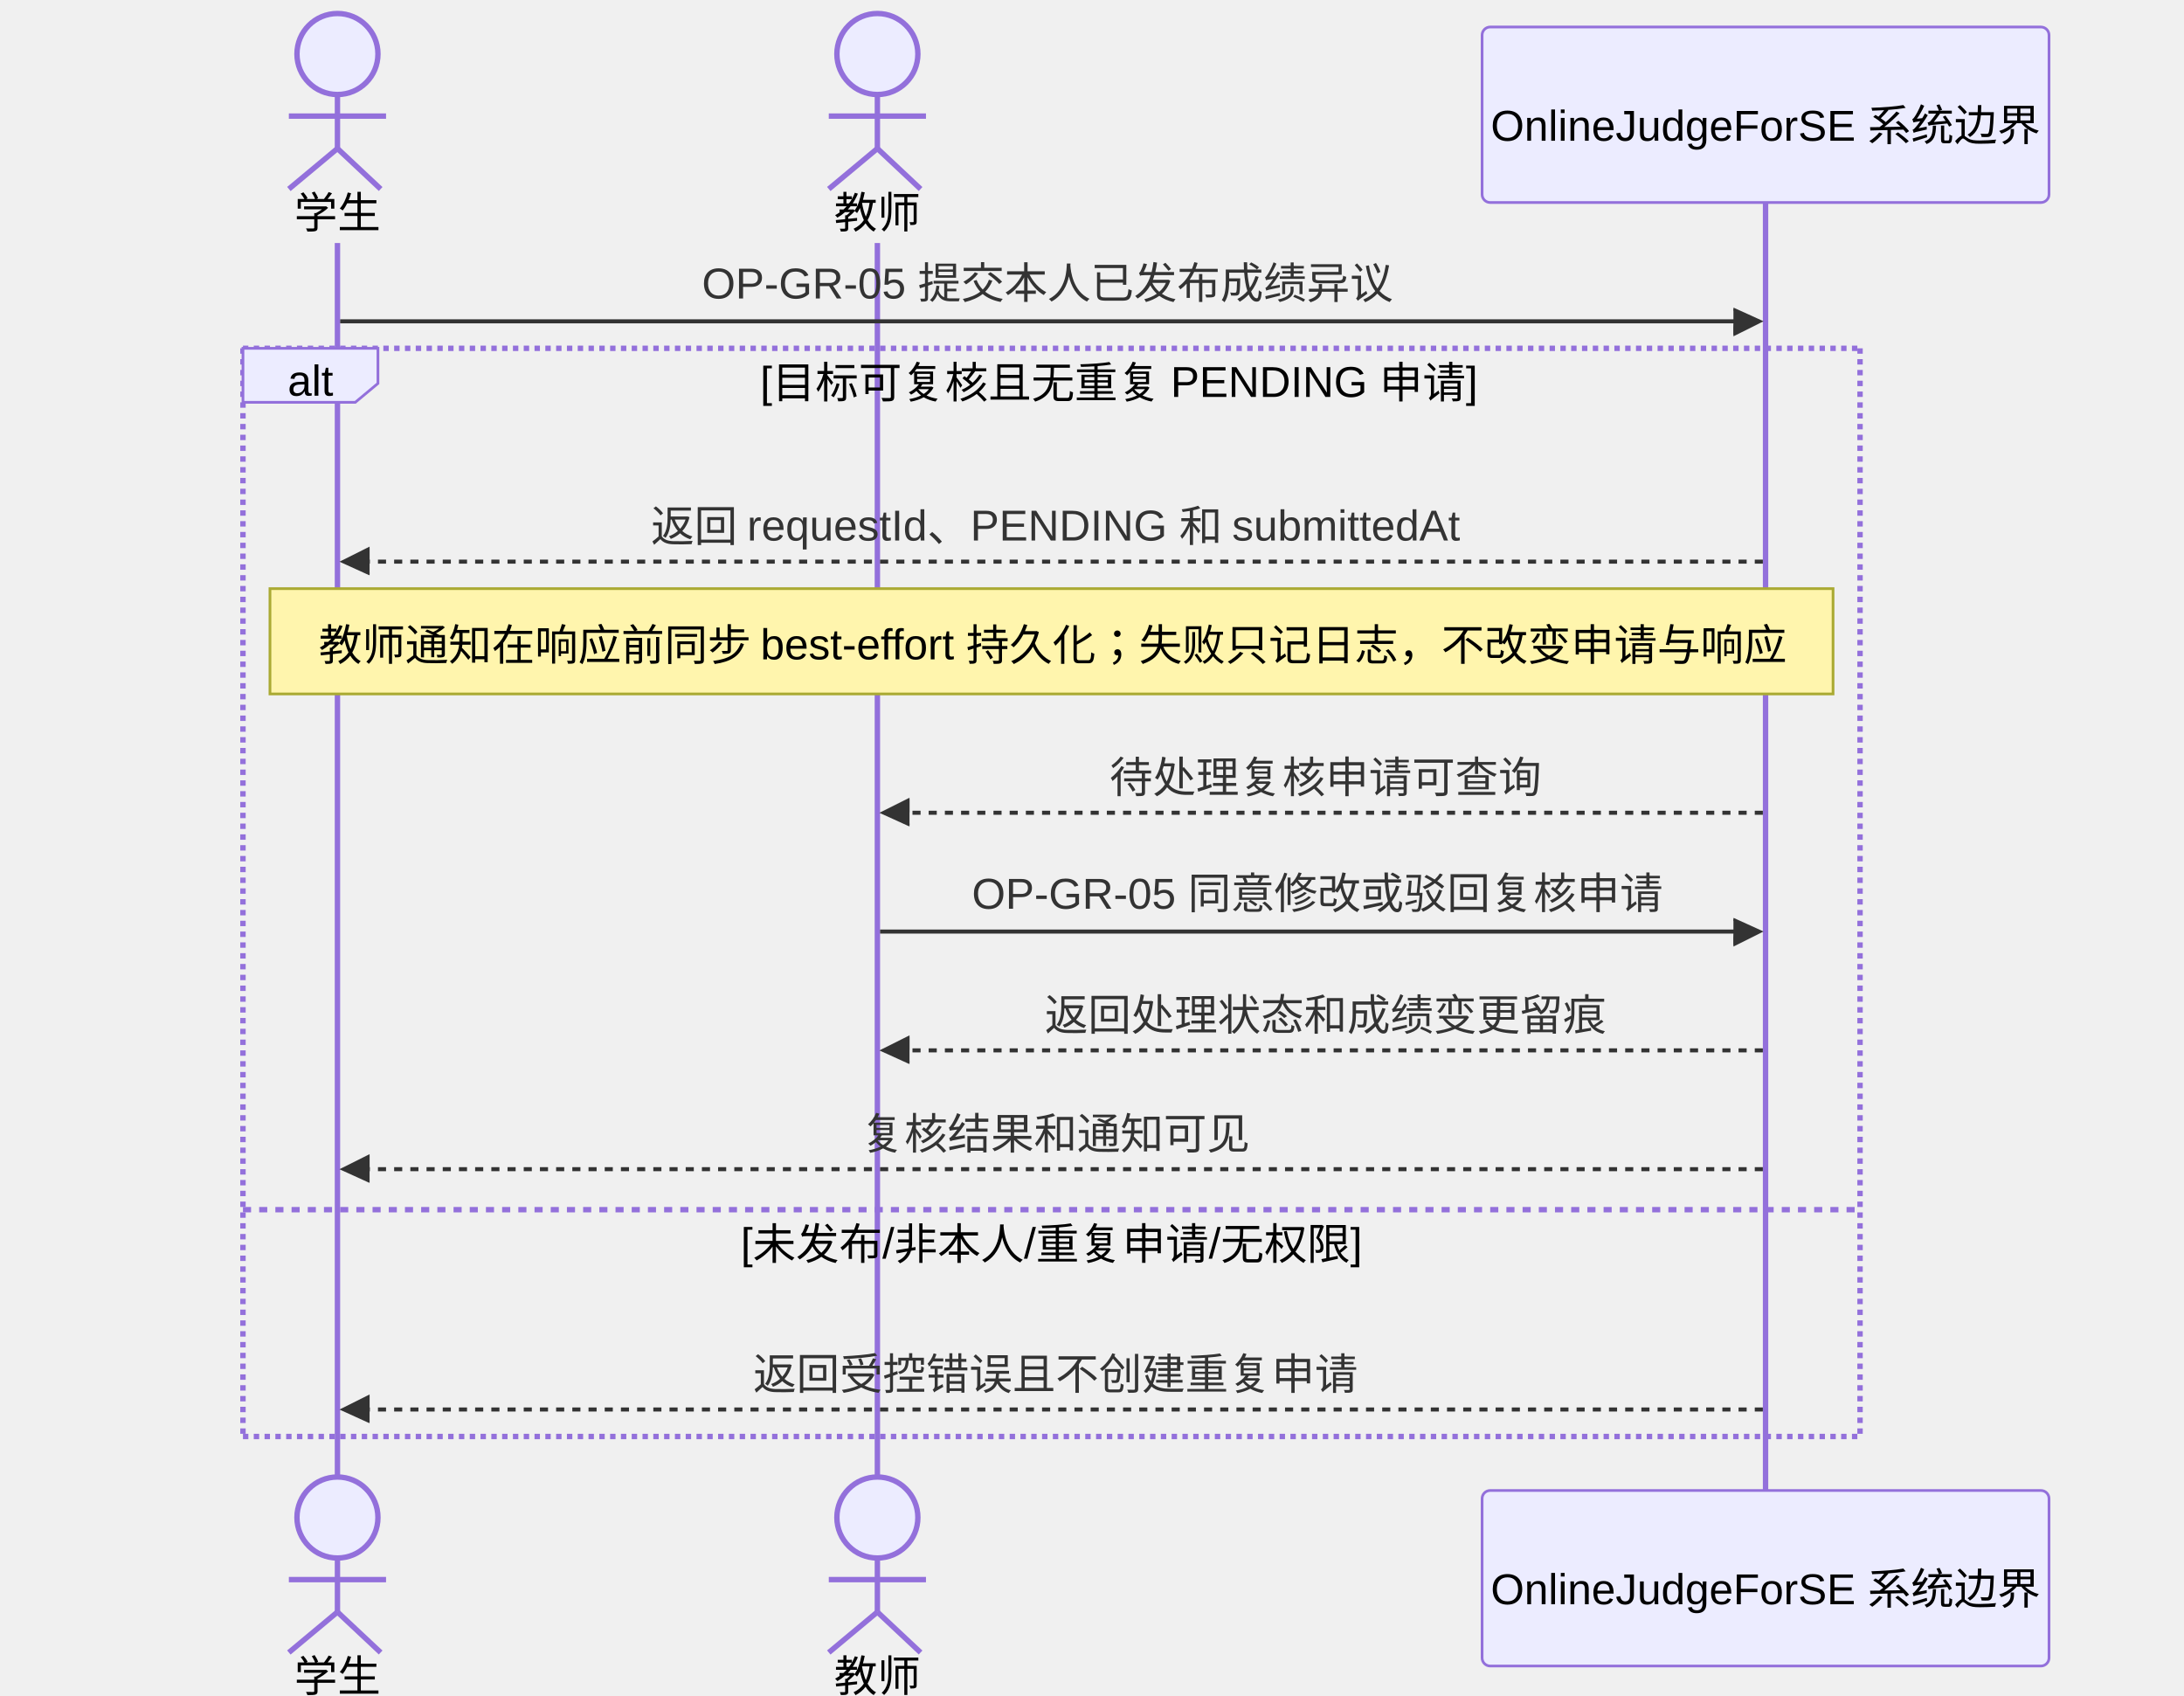
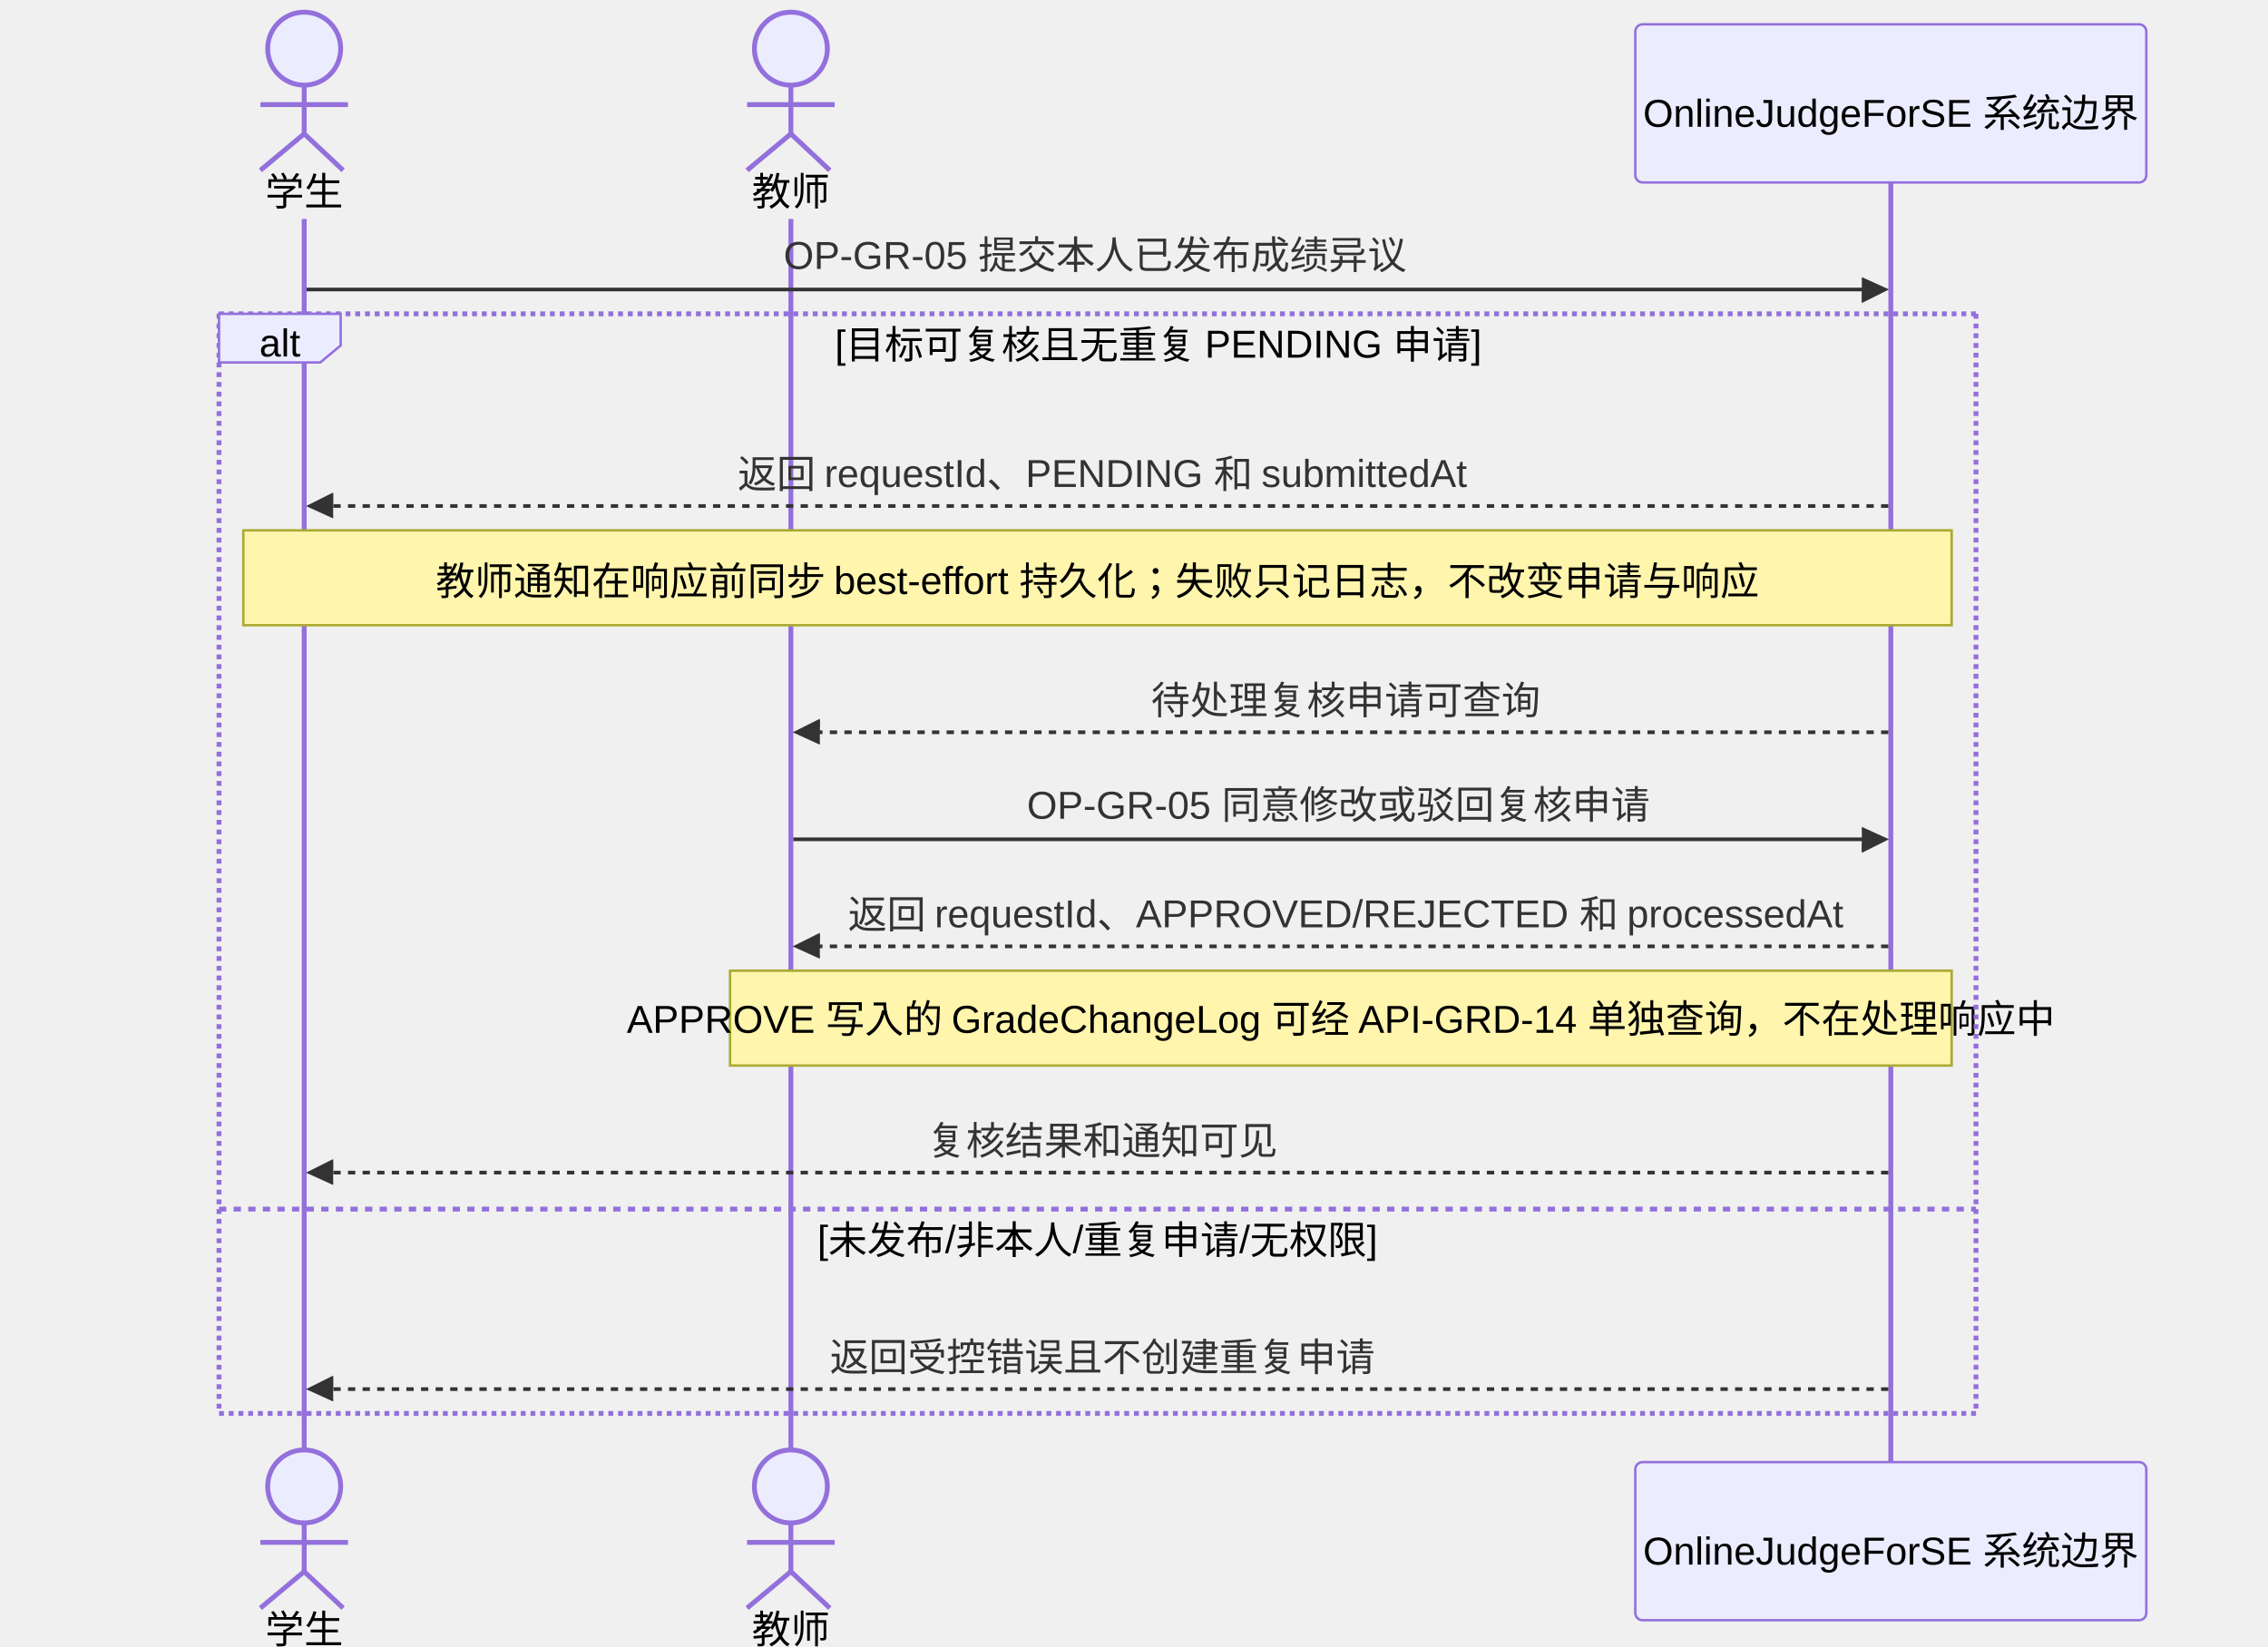
- <svg xmlns="http://www.w3.org/2000/svg" id="my-svg" width="100%" style="max-width: 809px; background-color: white;" viewBox="-50 -10 809 628" role="graphics-document document" aria-roledescription="sequence">
+ <svg xmlns="http://www.w3.org/2000/svg" id="my-svg" width="100%" style="max-width: 932px; background-color: white;" viewBox="-50 -10 932 677" role="graphics-document document" aria-roledescription="sequence">
  <g>
-     <rect x="499" y="542" fill="#eaeaea" stroke="#666" width="210" height="65" name="System" rx="3" ry="3" class="actor actor-bottom" />
-     <text x="604" y="574.5" dominant-baseline="central" alignment-baseline="central" class="actor actor-box" style="text-anchor: middle; font-size: 16px; font-weight: 400;">
-       <tspan x="604" dy="0">OnlineJudgeForSE 系统边界</tspan>
+     <rect x="622" y="591" fill="#eaeaea" stroke="#666" width="210" height="65" name="System" rx="3" ry="3" class="actor actor-bottom" />
+     <text x="727" y="623.5" dominant-baseline="central" alignment-baseline="central" class="actor actor-box" style="text-anchor: middle; font-size: 16px; font-weight: 400;">
+       <tspan x="727" dy="0">OnlineJudgeForSE 系统边界</tspan>
    </text>
  </g>
  <g />
  <g />
  <g>
-     <line id="actor2" x1="604" y1="65" x2="604" y2="542" class="actor-line 200" stroke-width="0.5px" stroke="#999" name="System" data-et="life-line" data-id="System" />
+     <line id="actor2" x1="727" y1="65" x2="727" y2="591" class="actor-line 200" stroke-width="0.5px" stroke="#999" name="System" data-et="life-line" data-id="System" />
    <g id="root-2" data-et="participant" data-type="participant" data-id="System">
-       <rect x="499" y="0" fill="#eaeaea" stroke="#666" width="210" height="65" name="System" rx="3" ry="3" class="actor actor-top" />
-       <text x="604" y="32.5" dominant-baseline="central" alignment-baseline="central" class="actor actor-box" style="text-anchor: middle; font-size: 16px; font-weight: 400;">
-         <tspan x="604" dy="0">OnlineJudgeForSE 系统边界</tspan>
+       <rect x="622" y="0" fill="#eaeaea" stroke="#666" width="210" height="65" name="System" rx="3" ry="3" class="actor actor-top" />
+       <text x="727" y="32.5" dominant-baseline="central" alignment-baseline="central" class="actor actor-box" style="text-anchor: middle; font-size: 16px; font-weight: 400;">
+         <tspan x="727" dy="0">OnlineJudgeForSE 系统边界</tspan>
      </text>
    </g>
  </g>
  <g>
-     <line id="actor1" x1="275" y1="80" x2="275" y2="542" class="actor-line 200" stroke-width="0.5px" stroke="#999" name="Teacher" data-et="life-line" data-id="Teacher" />
+     <line id="actor1" x1="275" y1="80" x2="275" y2="591" class="actor-line 200" stroke-width="0.5px" stroke="#999" name="Teacher" data-et="life-line" data-id="Teacher" />
  </g>
  <g>
-     <line id="actor0" x1="75" y1="80" x2="75" y2="542" class="actor-line 200" stroke-width="0.5px" stroke="#999" name="Student" data-et="life-line" data-id="Student" />
+     <line id="actor0" x1="75" y1="80" x2="75" y2="591" class="actor-line 200" stroke-width="0.5px" stroke="#999" name="Student" data-et="life-line" data-id="Student" />
  </g>
  <style>#my-svg{font-family:"trebuchet ms",verdana,arial,sans-serif;font-size:16px;fill:#333;}@keyframes edge-animation-frame{from{stroke-dashoffset:0;}}@keyframes dash{to{stroke-dashoffset:0;}}#my-svg .edge-animation-slow{stroke-dasharray:9,5!important;stroke-dashoffset:900;animation:dash 50s linear infinite;stroke-linecap:round;}#my-svg .edge-animation-fast{stroke-dasharray:9,5!important;stroke-dashoffset:900;animation:dash 20s linear infinite;stroke-linecap:round;}#my-svg .error-icon{fill:#552222;}#my-svg .error-text{fill:#552222;stroke:#552222;}#my-svg .edge-thickness-normal{stroke-width:1px;}#my-svg .edge-thickness-thick{stroke-width:3.5px;}#my-svg .edge-pattern-solid{stroke-dasharray:0;}#my-svg .edge-thickness-invisible{stroke-width:0;fill:none;}#my-svg .edge-pattern-dashed{stroke-dasharray:3;}#my-svg .edge-pattern-dotted{stroke-dasharray:2;}#my-svg .marker{fill:#333333;stroke:#333333;}#my-svg .marker.cross{stroke:#333333;}#my-svg svg{font-family:"trebuchet ms",verdana,arial,sans-serif;font-size:16px;}#my-svg p{margin:0;}#my-svg .actor{stroke:#9370DB;fill:#ECECFF;stroke-width:1;}#my-svg rect.actor.outer-path[data-look="neo"]{filter:drop-shadow(1px 2px 2px rgba(185, 185, 185, 1));}#my-svg rect.note[data-look="neo"]{stroke:#aaaa33;fill:#fff5ad;filter:drop-shadow(1px 2px 2px rgba(185, 185, 185, 1));}#my-svg text.actor&gt;tspan{fill:black;stroke:none;}#my-svg .actor-line{stroke:#9370DB;}#my-svg .innerArc{stroke-width:1.5;stroke-dasharray:none;}#my-svg .messageLine0{stroke-width:1.5;stroke-dasharray:none;stroke:#333;}#my-svg .messageLine1{stroke-width:1.5;stroke-dasharray:2,2;stroke:#333;}#my-svg [id$="-arrowhead"] path{fill:#333;stroke:#333;}#my-svg .sequenceNumber{fill:white;}#my-svg [id$="-sequencenumber"]{fill:#333;}#my-svg [id$="-crosshead"] path{fill:#333;stroke:#333;}#my-svg .messageText{fill:#333;stroke:none;}#my-svg .labelBox{stroke:#9370DB;fill:#ECECFF;filter:none;}#my-svg .labelText,#my-svg .labelText&gt;tspan{fill:black;stroke:none;}#my-svg .loopText,#my-svg .loopText&gt;tspan{fill:black;stroke:none;}#my-svg .sectionTitle,#my-svg .sectionTitle&gt;tspan{fill:black;stroke:none;}#my-svg .loopLine{stroke-width:2px;stroke-dasharray:2,2;stroke:#9370DB;fill:#9370DB;}#my-svg .note{stroke:#aaaa33;fill:#fff5ad;}#my-svg .noteText,#my-svg .noteText&gt;tspan{fill:black;stroke:none;font-weight:normal;}#my-svg .activation0{fill:#f4f4f4;stroke:#666;}#my-svg .activation1{fill:#f4f4f4;stroke:#666;}#my-svg .activation2{fill:#f4f4f4;stroke:#666;}#my-svg .actorPopupMenu{position:absolute;}#my-svg .actorPopupMenuPanel{position:absolute;fill:#ECECFF;box-shadow:0px 8px 16px 0px rgba(0,0,0,0.2);filter:drop-shadow(3px 5px 2px rgb(0 0 0 / 0.4));}#my-svg .actor-man circle,#my-svg line{fill:#ECECFF;stroke-width:2px;}#my-svg g rect.rect{filter:drop-shadow(1px 2px 2px rgba(185, 185, 185, 1));stroke:#9370DB;}#my-svg .node .neo-node{stroke:#9370DB;}#my-svg [data-look="neo"].node rect,#my-svg [data-look="neo"].cluster rect,#my-svg [data-look="neo"].node polygon{stroke:#9370DB;filter:drop-shadow(1px 2px 2px rgba(185, 185, 185, 1));}#my-svg [data-look="neo"].node path{stroke:#9370DB;stroke-width:1px;}#my-svg [data-look="neo"].node .outer-path{filter:drop-shadow(1px 2px 2px rgba(185, 185, 185, 1));}#my-svg [data-look="neo"].node .neo-line path{stroke:#9370DB;filter:none;}#my-svg [data-look="neo"].node circle{stroke:#9370DB;filter:drop-shadow(1px 2px 2px rgba(185, 185, 185, 1));}#my-svg [data-look="neo"].node circle .state-start{fill:#000000;}#my-svg [data-look="neo"].icon-shape .icon{fill:#9370DB;filter:drop-shadow(1px 2px 2px rgba(185, 185, 185, 1));}#my-svg [data-look="neo"].icon-shape .icon-neo path{stroke:#9370DB;filter:drop-shadow(1px 2px 2px rgba(185, 185, 185, 1));}#my-svg :root{--mermaid-font-family:"trebuchet ms",verdana,arial,sans-serif;}</style>
  <g />
  <defs>
    <symbol id="my-svg-computer" width="24" height="24">
      <path transform="scale(.5)" d="M2 2v13h20v-13h-20zm18 11h-16v-9h16v9zm-10.228 6l.466-1h3.524l.467 1h-4.457zm14.228 3h-24l2-6h2.104l-1.33 4h18.45l-1.297-4h2.073l2 6zm-5-10h-14v-7h14v7z" />
    </symbol>
  </defs>
  <defs>
    <symbol id="my-svg-database" fill-rule="evenodd" clip-rule="evenodd">
      <path transform="scale(.5)" d="M12.258.001l.256.004.255.005.253.008.251.01.249.012.247.015.246.016.242.019.241.02.239.023.236.024.233.027.231.028.229.031.225.032.223.034.22.036.217.038.214.04.211.041.208.043.205.045.201.046.198.048.194.05.191.051.187.053.183.054.18.056.175.057.172.059.168.06.163.061.16.063.155.064.15.066.074.033.073.033.071.034.07.034.069.035.068.035.067.035.066.035.064.036.064.036.062.036.06.036.06.037.058.037.058.037.055.038.055.038.053.038.052.038.051.039.05.039.048.039.047.039.045.04.044.04.043.04.041.04.04.041.039.041.037.041.036.041.034.041.033.042.032.042.03.042.029.042.027.042.026.043.024.043.023.043.021.043.02.043.018.044.017.043.015.044.013.044.012.044.011.045.009.044.007.045.006.045.004.045.002.045.001.045v17l-.001.045-.002.045-.004.045-.006.045-.007.045-.009.044-.011.045-.012.044-.013.044-.015.044-.017.043-.018.044-.02.043-.021.043-.023.043-.024.043-.026.043-.027.042-.029.042-.03.042-.032.042-.033.042-.034.041-.036.041-.037.041-.039.041-.04.041-.041.04-.043.04-.044.04-.045.04-.047.039-.048.039-.05.039-.051.039-.052.038-.053.038-.055.038-.055.038-.058.037-.058.037-.06.037-.06.036-.062.036-.064.036-.064.036-.066.035-.067.035-.068.035-.069.035-.07.034-.071.034-.073.033-.074.033-.15.066-.155.064-.16.063-.163.061-.168.06-.172.059-.175.057-.18.056-.183.054-.187.053-.191.051-.194.05-.198.048-.201.046-.205.045-.208.043-.211.041-.214.04-.217.038-.22.036-.223.034-.225.032-.229.031-.231.028-.233.027-.236.024-.239.023-.241.02-.242.019-.246.016-.247.015-.249.012-.251.01-.253.008-.255.005-.256.004-.258.001-.258-.001-.256-.004-.255-.005-.253-.008-.251-.01-.249-.012-.247-.015-.245-.016-.243-.019-.241-.02-.238-.023-.236-.024-.234-.027-.231-.028-.228-.031-.226-.032-.223-.034-.22-.036-.217-.038-.214-.04-.211-.041-.208-.043-.204-.045-.201-.046-.198-.048-.195-.05-.19-.051-.187-.053-.184-.054-.179-.056-.176-.057-.172-.059-.167-.06-.164-.061-.159-.063-.155-.064-.151-.066-.074-.033-.072-.033-.072-.034-.07-.034-.069-.035-.068-.035-.067-.035-.066-.035-.064-.036-.063-.036-.062-.036-.061-.036-.06-.037-.058-.037-.057-.037-.056-.038-.055-.038-.053-.038-.052-.038-.051-.039-.049-.039-.049-.039-.046-.039-.046-.04-.044-.04-.043-.04-.041-.04-.04-.041-.039-.041-.037-.041-.036-.041-.034-.041-.033-.042-.032-.042-.03-.042-.029-.042-.027-.042-.026-.043-.024-.043-.023-.043-.021-.043-.02-.043-.018-.044-.017-.043-.015-.044-.013-.044-.012-.044-.011-.045-.009-.044-.007-.045-.006-.045-.004-.045-.002-.045-.001-.045v-17l.001-.045.002-.045.004-.045.006-.045.007-.045.009-.044.011-.045.012-.044.013-.044.015-.044.017-.043.018-.044.02-.043.021-.043.023-.043.024-.043.026-.043.027-.042.029-.042.03-.042.032-.042.033-.042.034-.041.036-.041.037-.041.039-.041.04-.041.041-.04.043-.04.044-.04.046-.04.046-.039.049-.039.049-.039.051-.039.052-.038.053-.038.055-.038.056-.038.057-.037.058-.037.06-.037.061-.036.062-.036.063-.036.064-.036.066-.035.067-.035.068-.035.069-.035.07-.034.072-.034.072-.033.074-.033.151-.066.155-.064.159-.063.164-.061.167-.06.172-.059.176-.057.179-.056.184-.054.187-.053.19-.051.195-.05.198-.048.201-.046.204-.045.208-.043.211-.041.214-.04.217-.038.22-.036.223-.034.226-.032.228-.031.231-.028.234-.027.236-.024.238-.023.241-.02.243-.019.245-.016.247-.015.249-.012.251-.01.253-.008.255-.005.256-.004.258-.001.258.001zm-9.258 20.499v.01l.001.021.003.021.004.022.005.021.006.022.007.022.009.023.01.022.011.023.012.023.013.023.015.023.016.024.017.023.018.024.019.024.021.024.022.025.023.024.024.025.052.049.056.05.061.051.066.051.07.051.075.051.079.052.084.052.088.052.092.052.097.052.102.051.105.052.11.052.114.051.119.051.123.051.127.05.131.05.135.05.139.048.144.049.147.047.152.047.155.047.16.045.163.045.167.043.171.043.176.041.178.041.183.039.187.039.19.037.194.035.197.035.202.033.204.031.209.03.212.029.216.027.219.025.222.024.226.021.23.02.233.018.236.016.24.015.243.012.246.01.249.008.253.005.256.004.259.001.26-.001.257-.004.254-.005.25-.008.247-.011.244-.012.241-.014.237-.016.233-.018.231-.021.226-.021.224-.024.22-.026.216-.027.212-.028.21-.031.205-.031.202-.034.198-.034.194-.036.191-.037.187-.039.183-.04.179-.04.175-.042.172-.043.168-.044.163-.045.16-.046.155-.046.152-.047.148-.048.143-.049.139-.049.136-.05.131-.05.126-.05.123-.051.118-.052.114-.051.11-.052.106-.052.101-.052.096-.052.092-.052.088-.053.083-.051.079-.052.074-.052.07-.051.065-.051.06-.051.056-.05.051-.05.023-.024.023-.025.021-.024.02-.024.019-.024.018-.024.017-.024.015-.023.014-.024.013-.023.012-.023.01-.023.01-.022.008-.022.006-.022.006-.022.004-.022.004-.021.001-.021.001-.021v-4.127l-.077.055-.08.053-.083.054-.085.053-.087.052-.09.052-.093.051-.095.05-.097.05-.1.049-.102.049-.105.048-.106.047-.109.047-.111.046-.114.045-.115.045-.118.044-.12.043-.122.042-.124.042-.126.041-.128.04-.13.04-.132.038-.134.038-.135.037-.138.037-.139.035-.142.035-.143.034-.144.033-.147.032-.148.031-.15.03-.151.03-.153.029-.154.027-.156.027-.158.026-.159.025-.161.024-.162.023-.163.022-.165.021-.166.02-.167.019-.169.018-.169.017-.171.016-.173.015-.173.014-.175.013-.175.012-.177.011-.178.01-.179.008-.179.008-.181.006-.182.005-.182.004-.184.003-.184.002h-.37l-.184-.002-.184-.003-.182-.004-.182-.005-.181-.006-.179-.008-.179-.008-.178-.01-.176-.011-.176-.012-.175-.013-.173-.014-.172-.015-.171-.016-.17-.017-.169-.018-.167-.019-.166-.02-.165-.021-.163-.022-.162-.023-.161-.024-.159-.025-.157-.026-.156-.027-.155-.027-.153-.029-.151-.03-.15-.03-.148-.031-.146-.032-.145-.033-.143-.034-.141-.035-.14-.035-.137-.037-.136-.037-.134-.038-.132-.038-.13-.04-.128-.04-.126-.041-.124-.042-.122-.042-.12-.044-.117-.043-.116-.045-.113-.045-.112-.046-.109-.047-.106-.047-.105-.048-.102-.049-.1-.049-.097-.05-.095-.05-.093-.052-.09-.051-.087-.052-.085-.053-.083-.054-.08-.054-.077-.054v4.127zm0-5.654v.011l.001.021.003.021.004.021.005.022.006.022.007.022.009.022.01.022.011.023.012.023.013.023.015.024.016.023.017.024.018.024.019.024.021.024.022.024.023.025.024.024.052.05.056.05.061.05.066.051.07.051.075.052.079.051.084.052.088.052.092.052.097.052.102.052.105.052.11.051.114.051.119.052.123.05.127.051.131.05.135.049.139.049.144.048.147.048.152.047.155.046.16.045.163.045.167.044.171.042.176.042.178.04.183.04.187.038.19.037.194.036.197.034.202.033.204.032.209.03.212.028.216.027.219.025.222.024.226.022.23.02.233.018.236.016.24.014.243.012.246.01.249.008.253.006.256.003.259.001.26-.001.257-.003.254-.006.25-.008.247-.01.244-.012.241-.015.237-.016.233-.018.231-.02.226-.022.224-.024.22-.025.216-.027.212-.029.21-.03.205-.032.202-.033.198-.035.194-.036.191-.037.187-.039.183-.039.179-.041.175-.042.172-.043.168-.044.163-.045.16-.045.155-.047.152-.047.148-.048.143-.048.139-.05.136-.049.131-.05.126-.051.123-.051.118-.051.114-.052.11-.052.106-.052.101-.052.096-.052.092-.052.088-.052.083-.052.079-.052.074-.051.07-.052.065-.051.06-.05.056-.051.051-.049.023-.025.023-.024.021-.025.02-.024.019-.024.018-.024.017-.024.015-.023.014-.023.013-.024.012-.022.01-.023.01-.023.008-.022.006-.022.006-.022.004-.021.004-.022.001-.021.001-.021v-4.139l-.077.054-.08.054-.083.054-.085.052-.087.053-.09.051-.093.051-.095.051-.097.05-.1.049-.102.049-.105.048-.106.047-.109.047-.111.046-.114.045-.115.044-.118.044-.12.044-.122.042-.124.042-.126.041-.128.04-.13.039-.132.039-.134.038-.135.037-.138.036-.139.036-.142.035-.143.033-.144.033-.147.033-.148.031-.15.03-.151.03-.153.028-.154.028-.156.027-.158.026-.159.025-.161.024-.162.023-.163.022-.165.021-.166.02-.167.019-.169.018-.169.017-.171.016-.173.015-.173.014-.175.013-.175.012-.177.011-.178.009-.179.009-.179.007-.181.007-.182.005-.182.004-.184.003-.184.002h-.37l-.184-.002-.184-.003-.182-.004-.182-.005-.181-.007-.179-.007-.179-.009-.178-.009-.176-.011-.176-.012-.175-.013-.173-.014-.172-.015-.171-.016-.17-.017-.169-.018-.167-.019-.166-.02-.165-.021-.163-.022-.162-.023-.161-.024-.159-.025-.157-.026-.156-.027-.155-.028-.153-.028-.151-.03-.15-.03-.148-.031-.146-.033-.145-.033-.143-.033-.141-.035-.14-.036-.137-.036-.136-.037-.134-.038-.132-.039-.13-.039-.128-.04-.126-.041-.124-.042-.122-.043-.12-.043-.117-.044-.116-.044-.113-.046-.112-.046-.109-.046-.106-.047-.105-.048-.102-.049-.1-.049-.097-.05-.095-.051-.093-.051-.09-.051-.087-.053-.085-.052-.083-.054-.08-.054-.077-.054v4.139zm0-5.666v.011l.001.02.003.022.004.021.005.022.006.021.007.022.009.023.01.022.011.023.012.023.013.023.015.023.016.024.017.024.018.023.019.024.021.025.022.024.023.024.024.025.052.05.056.05.061.05.066.051.07.051.075.052.079.051.084.052.088.052.092.052.097.052.102.052.105.051.11.052.114.051.119.051.123.051.127.05.131.05.135.05.139.049.144.048.147.048.152.047.155.046.16.045.163.045.167.043.171.043.176.042.178.04.183.04.187.038.19.037.194.036.197.034.202.033.204.032.209.03.212.028.216.027.219.025.222.024.226.021.23.02.233.018.236.017.24.014.243.012.246.01.249.008.253.006.256.003.259.001.26-.001.257-.003.254-.006.25-.008.247-.01.244-.013.241-.014.237-.016.233-.018.231-.02.226-.022.224-.024.22-.025.216-.027.212-.029.21-.03.205-.032.202-.033.198-.035.194-.036.191-.037.187-.039.183-.039.179-.041.175-.042.172-.043.168-.044.163-.045.16-.045.155-.047.152-.047.148-.048.143-.049.139-.049.136-.049.131-.051.126-.05.123-.051.118-.052.114-.051.11-.052.106-.052.101-.052.096-.052.092-.052.088-.052.083-.052.079-.052.074-.052.07-.051.065-.051.06-.051.056-.05.051-.049.023-.025.023-.025.021-.024.02-.024.019-.024.018-.024.017-.024.015-.023.014-.024.013-.023.012-.023.01-.022.01-.023.008-.022.006-.022.006-.022.004-.022.004-.021.001-.021.001-.021v-4.153l-.077.054-.08.054-.083.053-.085.053-.087.053-.09.051-.093.051-.095.051-.097.05-.1.049-.102.048-.105.048-.106.048-.109.046-.111.046-.114.046-.115.044-.118.044-.12.043-.122.043-.124.042-.126.041-.128.04-.13.039-.132.039-.134.038-.135.037-.138.036-.139.036-.142.034-.143.034-.144.033-.147.032-.148.032-.15.03-.151.03-.153.028-.154.028-.156.027-.158.026-.159.024-.161.024-.162.023-.163.023-.165.021-.166.02-.167.019-.169.018-.169.017-.171.016-.173.015-.173.014-.175.013-.175.012-.177.01-.178.01-.179.009-.179.007-.181.006-.182.006-.182.004-.184.003-.184.001-.185.001-.185-.001-.184-.001-.184-.003-.182-.004-.182-.006-.181-.006-.179-.007-.179-.009-.178-.01-.176-.01-.176-.012-.175-.013-.173-.014-.172-.015-.171-.016-.17-.017-.169-.018-.167-.019-.166-.02-.165-.021-.163-.023-.162-.023-.161-.024-.159-.024-.157-.026-.156-.027-.155-.028-.153-.028-.151-.03-.15-.03-.148-.032-.146-.032-.145-.033-.143-.034-.141-.034-.14-.036-.137-.036-.136-.037-.134-.038-.132-.039-.13-.039-.128-.041-.126-.041-.124-.041-.122-.043-.12-.043-.117-.044-.116-.044-.113-.046-.112-.046-.109-.046-.106-.048-.105-.048-.102-.048-.1-.05-.097-.049-.095-.051-.093-.051-.09-.052-.087-.052-.085-.053-.083-.053-.08-.054-.077-.054v4.153zm8.74-8.179l-.257.004-.254.005-.25.008-.247.011-.244.012-.241.014-.237.016-.233.018-.231.021-.226.022-.224.023-.22.026-.216.027-.212.028-.21.031-.205.032-.202.033-.198.034-.194.036-.191.038-.187.038-.183.04-.179.041-.175.042-.172.043-.168.043-.163.045-.16.046-.155.046-.152.048-.148.048-.143.048-.139.049-.136.05-.131.05-.126.051-.123.051-.118.051-.114.052-.11.052-.106.052-.101.052-.096.052-.092.052-.088.052-.083.052-.079.052-.074.051-.07.052-.065.051-.06.05-.056.05-.051.05-.023.025-.023.024-.021.024-.02.025-.019.024-.018.024-.017.023-.015.024-.014.023-.013.023-.012.023-.01.023-.01.022-.008.022-.006.023-.006.021-.004.022-.004.021-.001.021-.001.021.001.021.001.021.004.021.004.022.006.021.006.023.008.022.01.022.01.023.012.023.013.023.014.023.015.024.017.023.018.024.019.024.02.025.021.024.023.024.023.025.051.05.056.05.06.05.065.051.07.052.074.051.079.052.083.052.088.052.092.052.096.052.101.052.106.052.11.052.114.052.118.051.123.051.126.051.131.05.136.05.139.049.143.048.148.048.152.048.155.046.16.046.163.045.168.043.172.043.175.042.179.041.183.04.187.038.191.038.194.036.198.034.202.033.205.032.21.031.212.028.216.027.22.026.224.023.226.022.231.021.233.018.237.016.241.014.244.012.247.011.25.008.254.005.257.004.26.001.26-.001.257-.004.254-.005.25-.008.247-.011.244-.012.241-.014.237-.016.233-.018.231-.021.226-.022.224-.023.22-.026.216-.027.212-.028.21-.031.205-.032.202-.033.198-.034.194-.036.191-.038.187-.038.183-.04.179-.041.175-.042.172-.043.168-.043.163-.045.16-.046.155-.046.152-.048.148-.048.143-.048.139-.049.136-.05.131-.05.126-.051.123-.051.118-.051.114-.052.11-.052.106-.052.101-.052.096-.052.092-.052.088-.052.083-.052.079-.052.074-.051.07-.052.065-.051.06-.05.056-.05.051-.05.023-.025.023-.024.021-.024.02-.025.019-.024.018-.024.017-.023.015-.024.014-.023.013-.023.012-.023.01-.023.01-.022.008-.022.006-.023.006-.021.004-.022.004-.021.001-.021.001-.021-.001-.021-.001-.021-.004-.021-.004-.022-.006-.021-.006-.023-.008-.022-.01-.022-.01-.023-.012-.023-.013-.023-.014-.023-.015-.024-.017-.023-.018-.024-.019-.024-.02-.025-.021-.024-.023-.024-.023-.025-.051-.05-.056-.05-.06-.05-.065-.051-.07-.052-.074-.051-.079-.052-.083-.052-.088-.052-.092-.052-.096-.052-.101-.052-.106-.052-.11-.052-.114-.052-.118-.051-.123-.051-.126-.051-.131-.05-.136-.05-.139-.049-.143-.048-.148-.048-.152-.048-.155-.046-.16-.046-.163-.045-.168-.043-.172-.043-.175-.042-.179-.041-.183-.04-.187-.038-.191-.038-.194-.036-.198-.034-.202-.033-.205-.032-.21-.031-.212-.028-.216-.027-.22-.026-.224-.023-.226-.022-.231-.021-.233-.018-.237-.016-.241-.014-.244-.012-.247-.011-.25-.008-.254-.005-.257-.004-.26-.001-.26.001z" />
    </symbol>
  </defs>
  <defs>
    <symbol id="my-svg-clock" width="24" height="24">
      <path transform="scale(.5)" d="M12 2c5.514 0 10 4.486 10 10s-4.486 10-10 10-10-4.486-10-10 4.486-10 10-10zm0-2c-6.627 0-12 5.373-12 12s5.373 12 12 12 12-5.373 12-12-5.373-12-12-12zm5.848 12.459c.202.038.202.333.001.372-1.907.361-6.045 1.111-6.547 1.111-.719 0-1.301-.582-1.301-1.301 0-.512.77-5.447 1.125-7.445.034-.192.312-.181.343.014l.985 6.238 5.394 1.011z" />
    </symbol>
  </defs>
  <defs>
    <marker id="my-svg-arrowhead" refX="7.9" refY="5" markerUnits="userSpaceOnUse" markerWidth="12" markerHeight="12" orient="auto-start-reverse">
      <path d="M -1 0 L 10 5 L 0 10 z" />
    </marker>
  </defs>
  <defs>
    <marker id="my-svg-crosshead" markerWidth="15" markerHeight="8" orient="auto" refX="4" refY="4.5">
      <path fill="none" stroke="#000000" stroke-width="1pt" d="M 1,2 L 6,7 M 6,2 L 1,7" style="stroke-dasharray: 0, 0;" />
    </marker>
  </defs>
  <defs>
    <marker id="my-svg-filled-head" refX="15.5" refY="7" markerWidth="20" markerHeight="28" orient="auto">
      <path d="M 18,7 L9,13 L14,7 L9,1 Z" />
    </marker>
  </defs>
  <defs>
    <marker id="my-svg-sequencenumber" refX="15" refY="15" markerWidth="60" markerHeight="40" orient="auto">
      <circle cx="15" cy="15" r="6" />
    </marker>
  </defs>
  <defs>
    <marker id="my-svg-solidTopArrowHead" refX="7.9" refY="7.25" markerUnits="userSpaceOnUse" markerWidth="12" markerHeight="12" orient="auto-start-reverse">
      <path d="M 0 0 L 10 8 L 0 8 z" />
    </marker>
  </defs>
  <defs>
    <marker id="my-svg-solidBottomArrowHead" refX="7.9" refY="0.75" markerUnits="userSpaceOnUse" markerWidth="12" markerHeight="12" orient="auto-start-reverse">
      <path d="M 0 0 L 10 0 L 0 8 z" />
    </marker>
  </defs>
  <defs>
    <marker id="my-svg-stickTopArrowHead" refX="7.5" refY="7" markerUnits="userSpaceOnUse" markerWidth="12" markerHeight="12" orient="auto-start-reverse">
      <path d="M 0 0 L 7 7" stroke="black" stroke-width="1.5" fill="none" />
    </marker>
  </defs>
  <defs>
    <marker id="my-svg-stickBottomArrowHead" refX="7.5" refY="0" markerUnits="userSpaceOnUse" markerWidth="12" markerHeight="12" orient="auto-start-reverse">
      <path d="M 0 7 L 7 0" stroke="black" stroke-width="1.5" fill="none" />
    </marker>
  </defs>
  <g data-et="note" data-id="i3">
-     <rect x="50" y="208" fill="#EDF2AE" stroke="#666" width="579" height="39" class="note" />
-     <text x="340" y="213" text-anchor="middle" dominant-baseline="middle" alignment-baseline="middle" class="noteText" dy="1em" style="font-size: 16px; font-weight: 400;">
-       <tspan x="340">教师通知在响应前同步 best-effort 持久化；失败只记日志，不改变申请与响应</tspan>
+     <rect x="50" y="208" fill="#EDF2AE" stroke="#666" width="702" height="39" class="note" />
+     <text x="401" y="213" text-anchor="middle" dominant-baseline="middle" alignment-baseline="middle" class="noteText" dy="1em" style="font-size: 16px; font-weight: 400;">
+       <tspan x="401">教师通知在响应前同步 best-effort 持久化；失败只记日志，不改变申请与响应</tspan>
    </text>
  </g>
-   <g data-et="control-structure" data-id="i10">
-     <line x1="40" y1="119" x2="639" y2="119" class="loopLine" />
-     <line x1="639" y1="119" x2="639" y2="522" class="loopLine" />
-     <line x1="40" y1="522" x2="639" y2="522" class="loopLine" />
-     <line x1="40" y1="119" x2="40" y2="522" class="loopLine" />
-     <line x1="40" y1="438" x2="639" y2="438" class="loopLine" style="stroke-dasharray: 3, 3;" />
+   <g data-et="note" data-id="i7">
+     <rect x="250" y="389" fill="#EDF2AE" stroke="#666" width="502" height="39" class="note" />
+     <text x="501" y="394" text-anchor="middle" dominant-baseline="middle" alignment-baseline="middle" class="noteText" dy="1em" style="font-size: 16px; font-weight: 400;">
+       <tspan x="501">APPROVE 写入的 GradeChangeLog 可经 API-GRD-14 单独查询，不在处理响应中</tspan>
+     </text>
+   </g>
+   <g data-et="control-structure" data-id="i11">
+     <line x1="40" y1="119" x2="762" y2="119" class="loopLine" />
+     <line x1="762" y1="119" x2="762" y2="571" class="loopLine" />
+     <line x1="40" y1="571" x2="762" y2="571" class="loopLine" />
+     <line x1="40" y1="119" x2="40" y2="571" class="loopLine" />
+     <line x1="40" y1="487" x2="762" y2="487" class="loopLine" style="stroke-dasharray: 3, 3;" />
    <polygon points="40,119 90,119 90,132 81.6,139 40,139" class="labelBox" />
    <text x="65" y="132" text-anchor="middle" dominant-baseline="middle" alignment-baseline="middle" class="labelText" style="font-size: 16px; font-weight: 400;">alt</text>
-     <text x="364.5" y="137" text-anchor="middle" class="loopText" style="font-size: 16px; font-weight: 400;">
-       <tspan x="364.5">[目标可复核且无重复 PENDING 申请]</tspan>
+     <text x="426" y="137" text-anchor="middle" class="loopText" style="font-size: 16px; font-weight: 400;">
+       <tspan x="426">[目标可复核且无重复 PENDING 申请]</tspan>
    </text>
-     <text x="339.5" y="456" text-anchor="middle" class="sectionTitle" style="font-size: 16px; font-weight: 400;">[未发布/非本人/重复申请/无权限]</text>
+     <text x="401" y="505" text-anchor="middle" class="sectionTitle" style="font-size: 16px; font-weight: 400;">[未发布/非本人/重复申请/无权限]</text>
  </g>
  <g class="actor-man actor-top" name="Student" data-et="participant" data-type="actor" data-id="Student" style="stroke: rgb(147, 112, 219);">
    <line id="actor-man-torso0" x1="75" y1="25" x2="75" y2="45" />
    <line id="actor-man-arms0" x1="57" y1="33" x2="93" y2="33" />
    <line x1="57" y1="60" x2="75" y2="45" />
    <line x1="75" y1="45" x2="91" y2="60" />
    <circle cx="75" cy="10" r="15" width="150" height="65" />
    <text x="75" y="67.5" dominant-baseline="central" alignment-baseline="central" class="actor actor-man" style="text-anchor: middle; font-size: 16px; font-weight: 400;">
      <tspan x="75" dy="0">学生</tspan>
    </text>
  </g>
  <g class="actor-man actor-top" name="Teacher" data-et="participant" data-type="actor" data-id="Teacher" style="stroke: rgb(147, 112, 219);">
    <line id="actor-man-torso1" x1="275" y1="25" x2="275" y2="45" />
    <line id="actor-man-arms1" x1="257" y1="33" x2="293" y2="33" />
    <line x1="257" y1="60" x2="275" y2="45" />
    <line x1="275" y1="45" x2="291" y2="60" />
    <circle cx="275" cy="10" r="15" width="150" height="65" />
    <text x="275" y="67.5" dominant-baseline="central" alignment-baseline="central" class="actor actor-man" style="text-anchor: middle; font-size: 16px; font-weight: 400;">
      <tspan x="275" dy="0">教师</tspan>
    </text>
  </g>
-   <text x="338" y="80" text-anchor="middle" dominant-baseline="middle" alignment-baseline="middle" class="messageText" dy="1em" style="font-size: 16px; font-weight: 400;">OP-GR-05 提交本人已发布成绩异议</text>
-   <line x1="76" y1="109" x2="600" y2="109" class="messageLine0" data-et="message" data-id="i0" data-from="Student" data-to="System" stroke-width="2" stroke="none" marker-end="url(#my-svg-arrowhead)" style="fill: none;" />
-   <text x="341" y="169" text-anchor="middle" dominant-baseline="middle" alignment-baseline="middle" class="messageText" dy="1em" style="font-size: 16px; font-weight: 400;">返回 requestId、PENDING 和 submittedAt</text>
-   <line x1="603" y1="198" x2="79" y2="198" class="messageLine1" data-et="message" data-id="i2" data-from="System" data-to="Student" stroke-width="2" stroke="none" marker-end="url(#my-svg-arrowhead)" style="stroke-dasharray: 3, 3; fill: none;" />
-   <text x="441" y="262" text-anchor="middle" dominant-baseline="middle" alignment-baseline="middle" class="messageText" dy="1em" style="font-size: 16px; font-weight: 400;">待处理复核申请可查询</text>
-   <line x1="603" y1="291" x2="279" y2="291" class="messageLine1" data-et="message" data-id="i4" data-from="System" data-to="Teacher" stroke-width="2" stroke="none" marker-end="url(#my-svg-arrowhead)" style="stroke-dasharray: 3, 3; fill: none;" />
-   <text x="438" y="306" text-anchor="middle" dominant-baseline="middle" alignment-baseline="middle" class="messageText" dy="1em" style="font-size: 16px; font-weight: 400;">OP-GR-05 同意修改或驳回复核申请</text>
-   <line x1="276" y1="335" x2="600" y2="335" class="messageLine0" data-et="message" data-id="i5" data-from="Teacher" data-to="System" stroke-width="2" stroke="none" marker-end="url(#my-svg-arrowhead)" style="fill: none;" />
-   <text x="441" y="350" text-anchor="middle" dominant-baseline="middle" alignment-baseline="middle" class="messageText" dy="1em" style="font-size: 16px; font-weight: 400;">返回处理状态和成绩变更留痕</text>
-   <line x1="603" y1="379" x2="279" y2="379" class="messageLine1" data-et="message" data-id="i6" data-from="System" data-to="Teacher" stroke-width="2" stroke="none" marker-end="url(#my-svg-arrowhead)" style="stroke-dasharray: 3, 3; fill: none;" />
-   <text x="341" y="394" text-anchor="middle" dominant-baseline="middle" alignment-baseline="middle" class="messageText" dy="1em" style="font-size: 16px; font-weight: 400;">复核结果和通知可见</text>
-   <line x1="603" y1="423" x2="79" y2="423" class="messageLine1" data-et="message" data-id="i7" data-from="System" data-to="Student" stroke-width="2" stroke="none" marker-end="url(#my-svg-arrowhead)" style="stroke-dasharray: 3, 3; fill: none;" />
-   <text x="341" y="483" text-anchor="middle" dominant-baseline="middle" alignment-baseline="middle" class="messageText" dy="1em" style="font-size: 16px; font-weight: 400;">返回受控错误且不创建重复申请</text>
-   <line x1="603" y1="512" x2="79" y2="512" class="messageLine1" data-et="message" data-id="i9" data-from="System" data-to="Student" stroke-width="2" stroke="none" marker-end="url(#my-svg-arrowhead)" style="stroke-dasharray: 3, 3; fill: none;" />
+   <text x="400" y="80" text-anchor="middle" dominant-baseline="middle" alignment-baseline="middle" class="messageText" dy="1em" style="font-size: 16px; font-weight: 400;">OP-GR-05 提交本人已发布成绩异议</text>
+   <line x1="76" y1="109" x2="723" y2="109" class="messageLine0" data-et="message" data-id="i0" data-from="Student" data-to="System" stroke-width="2" stroke="none" marker-end="url(#my-svg-arrowhead)" style="fill: none;" />
+   <text x="403" y="169" text-anchor="middle" dominant-baseline="middle" alignment-baseline="middle" class="messageText" dy="1em" style="font-size: 16px; font-weight: 400;">返回 requestId、PENDING 和 submittedAt</text>
+   <line x1="726" y1="198" x2="79" y2="198" class="messageLine1" data-et="message" data-id="i2" data-from="System" data-to="Student" stroke-width="2" stroke="none" marker-end="url(#my-svg-arrowhead)" style="stroke-dasharray: 3, 3; fill: none;" />
+   <text x="503" y="262" text-anchor="middle" dominant-baseline="middle" alignment-baseline="middle" class="messageText" dy="1em" style="font-size: 16px; font-weight: 400;">待处理复核申请可查询</text>
+   <line x1="726" y1="291" x2="279" y2="291" class="messageLine1" data-et="message" data-id="i4" data-from="System" data-to="Teacher" stroke-width="2" stroke="none" marker-end="url(#my-svg-arrowhead)" style="stroke-dasharray: 3, 3; fill: none;" />
+   <text x="500" y="306" text-anchor="middle" dominant-baseline="middle" alignment-baseline="middle" class="messageText" dy="1em" style="font-size: 16px; font-weight: 400;">OP-GR-05 同意修改或驳回复核申请</text>
+   <line x1="276" y1="335" x2="723" y2="335" class="messageLine0" data-et="message" data-id="i5" data-from="Teacher" data-to="System" stroke-width="2" stroke="none" marker-end="url(#my-svg-arrowhead)" style="fill: none;" />
+   <text x="503" y="350" text-anchor="middle" dominant-baseline="middle" alignment-baseline="middle" class="messageText" dy="1em" style="font-size: 16px; font-weight: 400;">返回 requestId、APPROVED/REJECTED 和 processedAt</text>
+   <line x1="726" y1="379" x2="279" y2="379" class="messageLine1" data-et="message" data-id="i6" data-from="System" data-to="Teacher" stroke-width="2" stroke="none" marker-end="url(#my-svg-arrowhead)" style="stroke-dasharray: 3, 3; fill: none;" />
+   <text x="403" y="443" text-anchor="middle" dominant-baseline="middle" alignment-baseline="middle" class="messageText" dy="1em" style="font-size: 16px; font-weight: 400;">复核结果和通知可见</text>
+   <line x1="726" y1="472" x2="79" y2="472" class="messageLine1" data-et="message" data-id="i8" data-from="System" data-to="Student" stroke-width="2" stroke="none" marker-end="url(#my-svg-arrowhead)" style="stroke-dasharray: 3, 3; fill: none;" />
+   <text x="403" y="532" text-anchor="middle" dominant-baseline="middle" alignment-baseline="middle" class="messageText" dy="1em" style="font-size: 16px; font-weight: 400;">返回受控错误且不创建重复申请</text>
+   <line x1="726" y1="561" x2="79" y2="561" class="messageLine1" data-et="message" data-id="i10" data-from="System" data-to="Student" stroke-width="2" stroke="none" marker-end="url(#my-svg-arrowhead)" style="stroke-dasharray: 3, 3; fill: none;" />
  <g class="actor-man actor-bottom" name="Student" style="stroke: rgb(147, 112, 219);">
-     <line id="actor-man-torso2" x1="75" y1="567" x2="75" y2="587" />
-     <line id="actor-man-arms2" x1="57" y1="575" x2="93" y2="575" />
-     <line x1="57" y1="602" x2="75" y2="587" />
-     <line x1="75" y1="587" x2="91" y2="602" />
-     <circle cx="75" cy="552" r="15" width="150" height="65" />
-     <text x="75" y="609.5" dominant-baseline="central" alignment-baseline="central" class="actor actor-man" style="text-anchor: middle; font-size: 16px; font-weight: 400;">
+     <line id="actor-man-torso2" x1="75" y1="616" x2="75" y2="636" />
+     <line id="actor-man-arms2" x1="57" y1="624" x2="93" y2="624" />
+     <line x1="57" y1="651" x2="75" y2="636" />
+     <line x1="75" y1="636" x2="91" y2="651" />
+     <circle cx="75" cy="601" r="15" width="150" height="65" />
+     <text x="75" y="658.5" dominant-baseline="central" alignment-baseline="central" class="actor actor-man" style="text-anchor: middle; font-size: 16px; font-weight: 400;">
      <tspan x="75" dy="0">学生</tspan>
    </text>
  </g>
  <g class="actor-man actor-bottom" name="Teacher" style="stroke: rgb(147, 112, 219);">
-     <line id="actor-man-torso2" x1="275" y1="567" x2="275" y2="587" />
-     <line id="actor-man-arms2" x1="257" y1="575" x2="293" y2="575" />
-     <line x1="257" y1="602" x2="275" y2="587" />
-     <line x1="275" y1="587" x2="291" y2="602" />
-     <circle cx="275" cy="552" r="15" width="150" height="65" />
-     <text x="275" y="609.5" dominant-baseline="central" alignment-baseline="central" class="actor actor-man" style="text-anchor: middle; font-size: 16px; font-weight: 400;">
+     <line id="actor-man-torso2" x1="275" y1="616" x2="275" y2="636" />
+     <line id="actor-man-arms2" x1="257" y1="624" x2="293" y2="624" />
+     <line x1="257" y1="651" x2="275" y2="636" />
+     <line x1="275" y1="636" x2="291" y2="651" />
+     <circle cx="275" cy="601" r="15" width="150" height="65" />
+     <text x="275" y="658.5" dominant-baseline="central" alignment-baseline="central" class="actor actor-man" style="text-anchor: middle; font-size: 16px; font-weight: 400;">
      <tspan x="275" dy="0">教师</tspan>
    </text>
  </g>
</svg>
